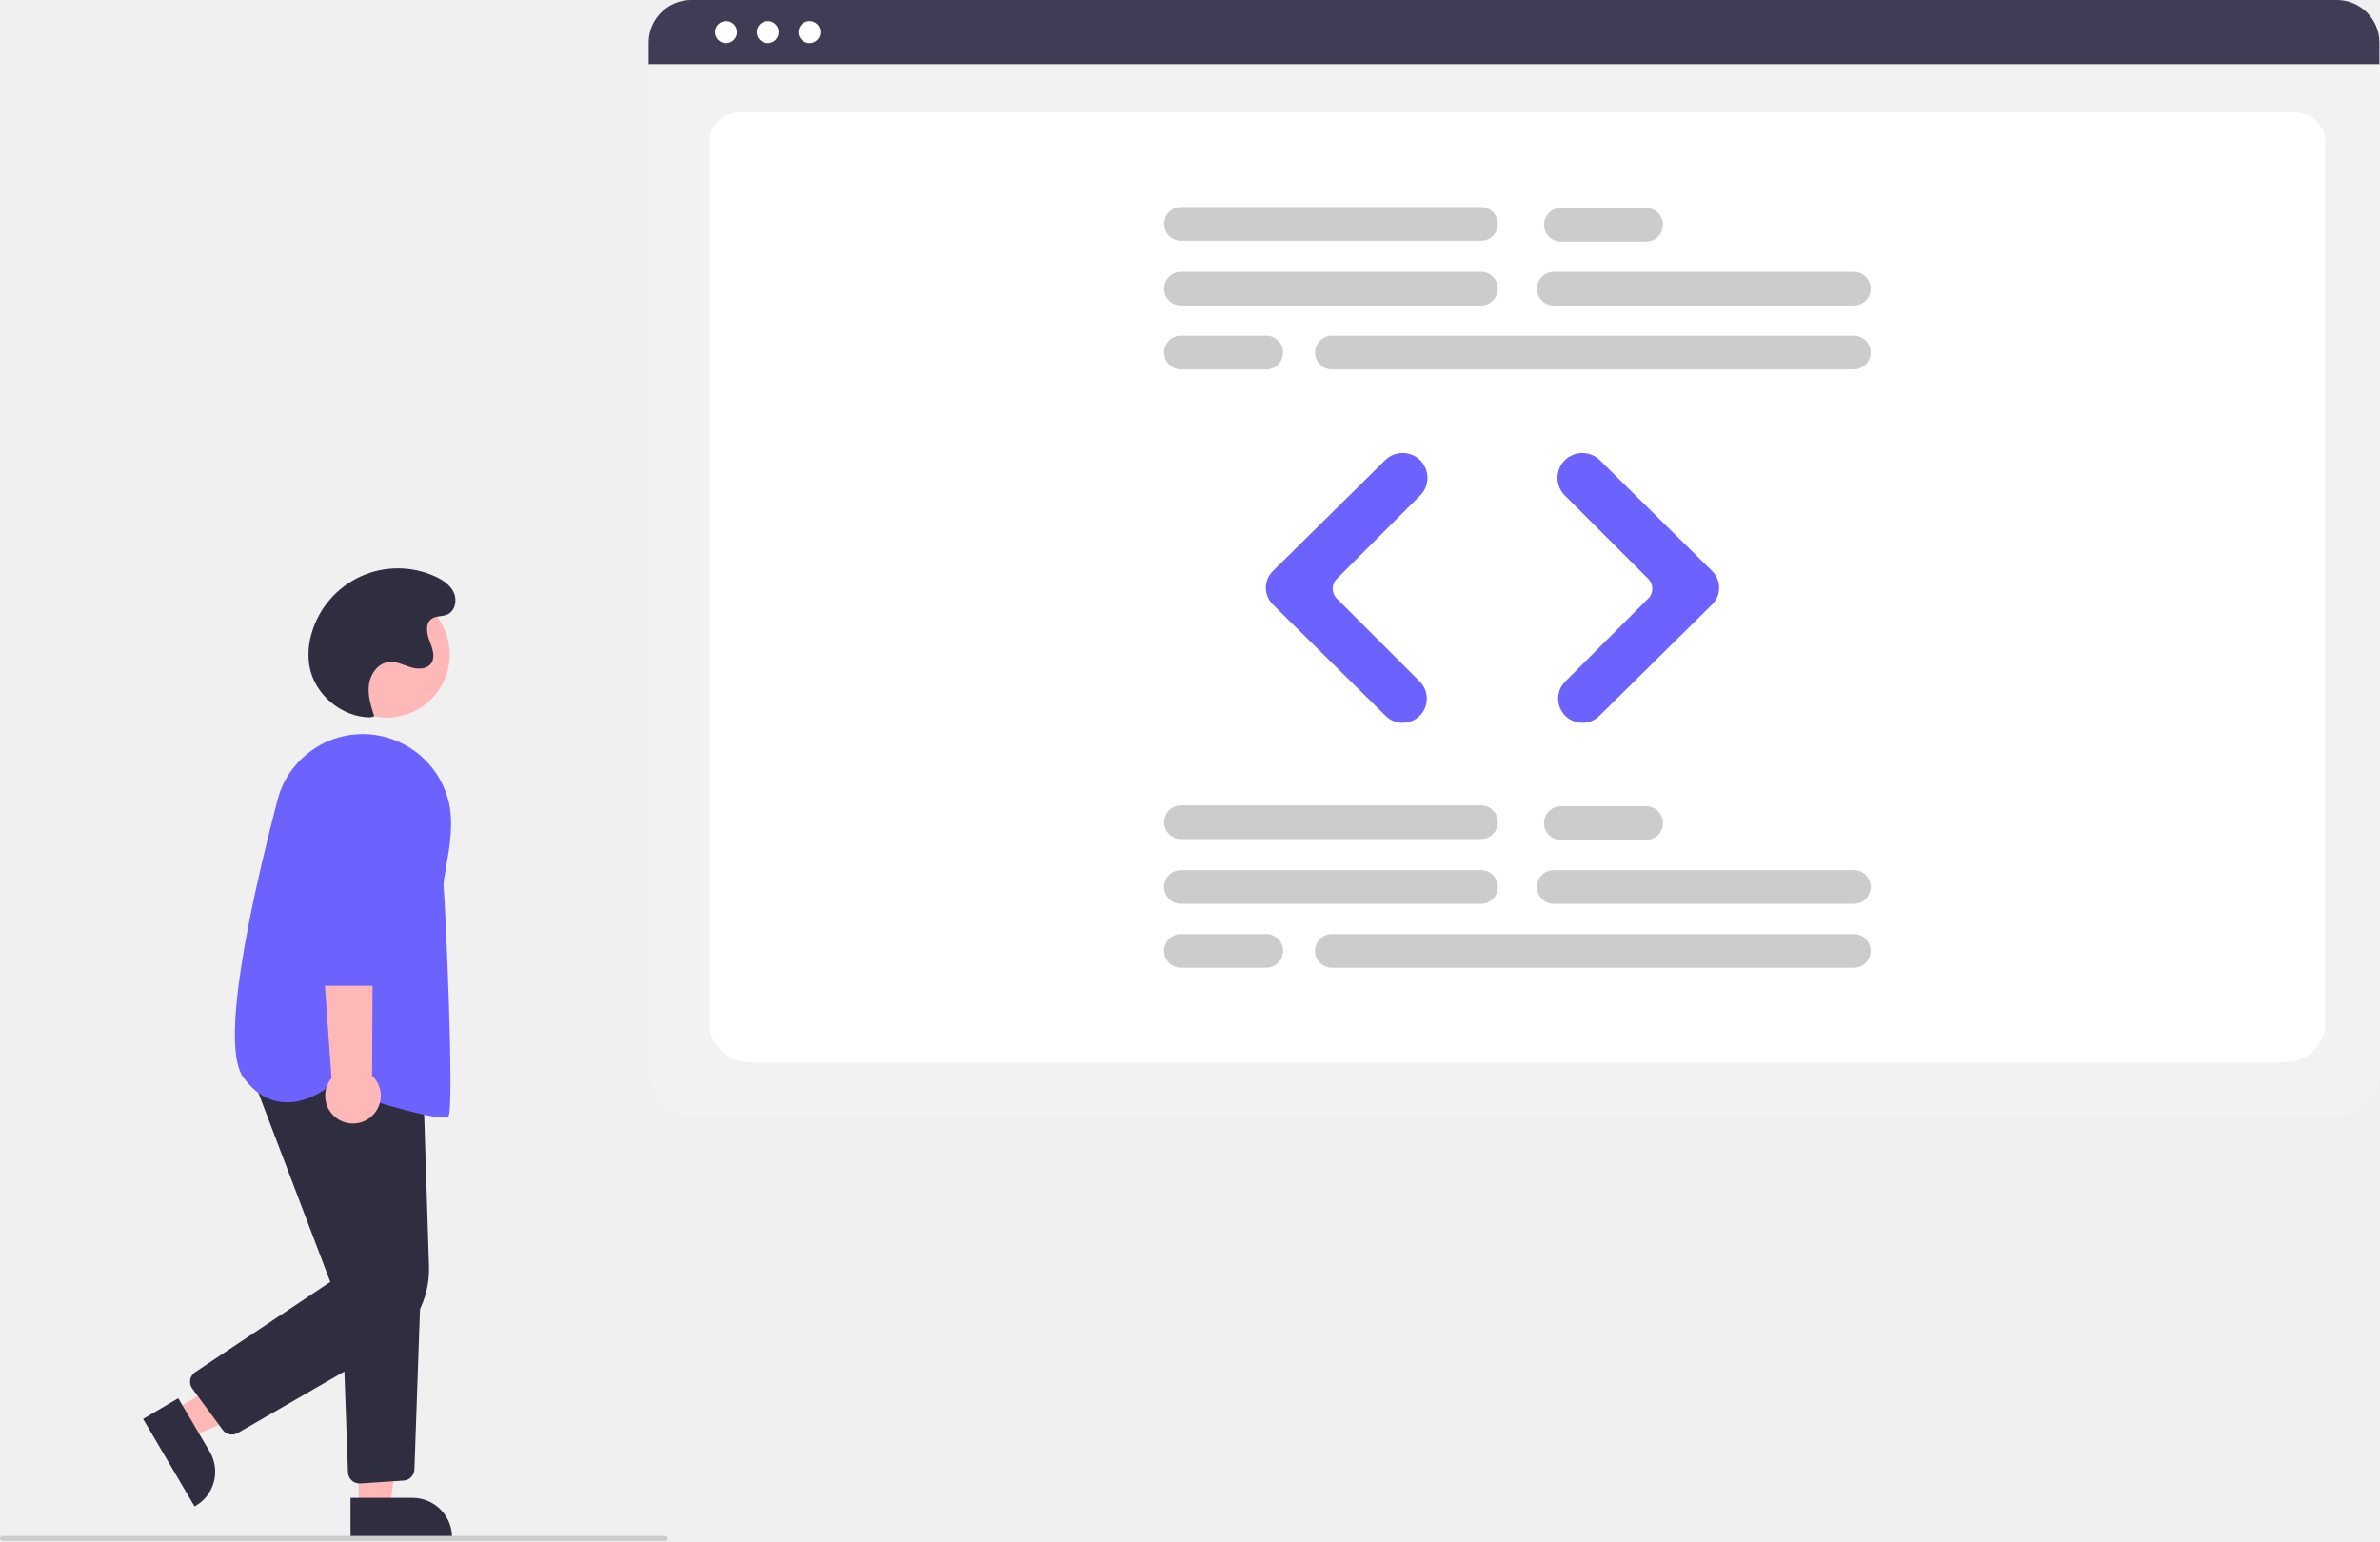
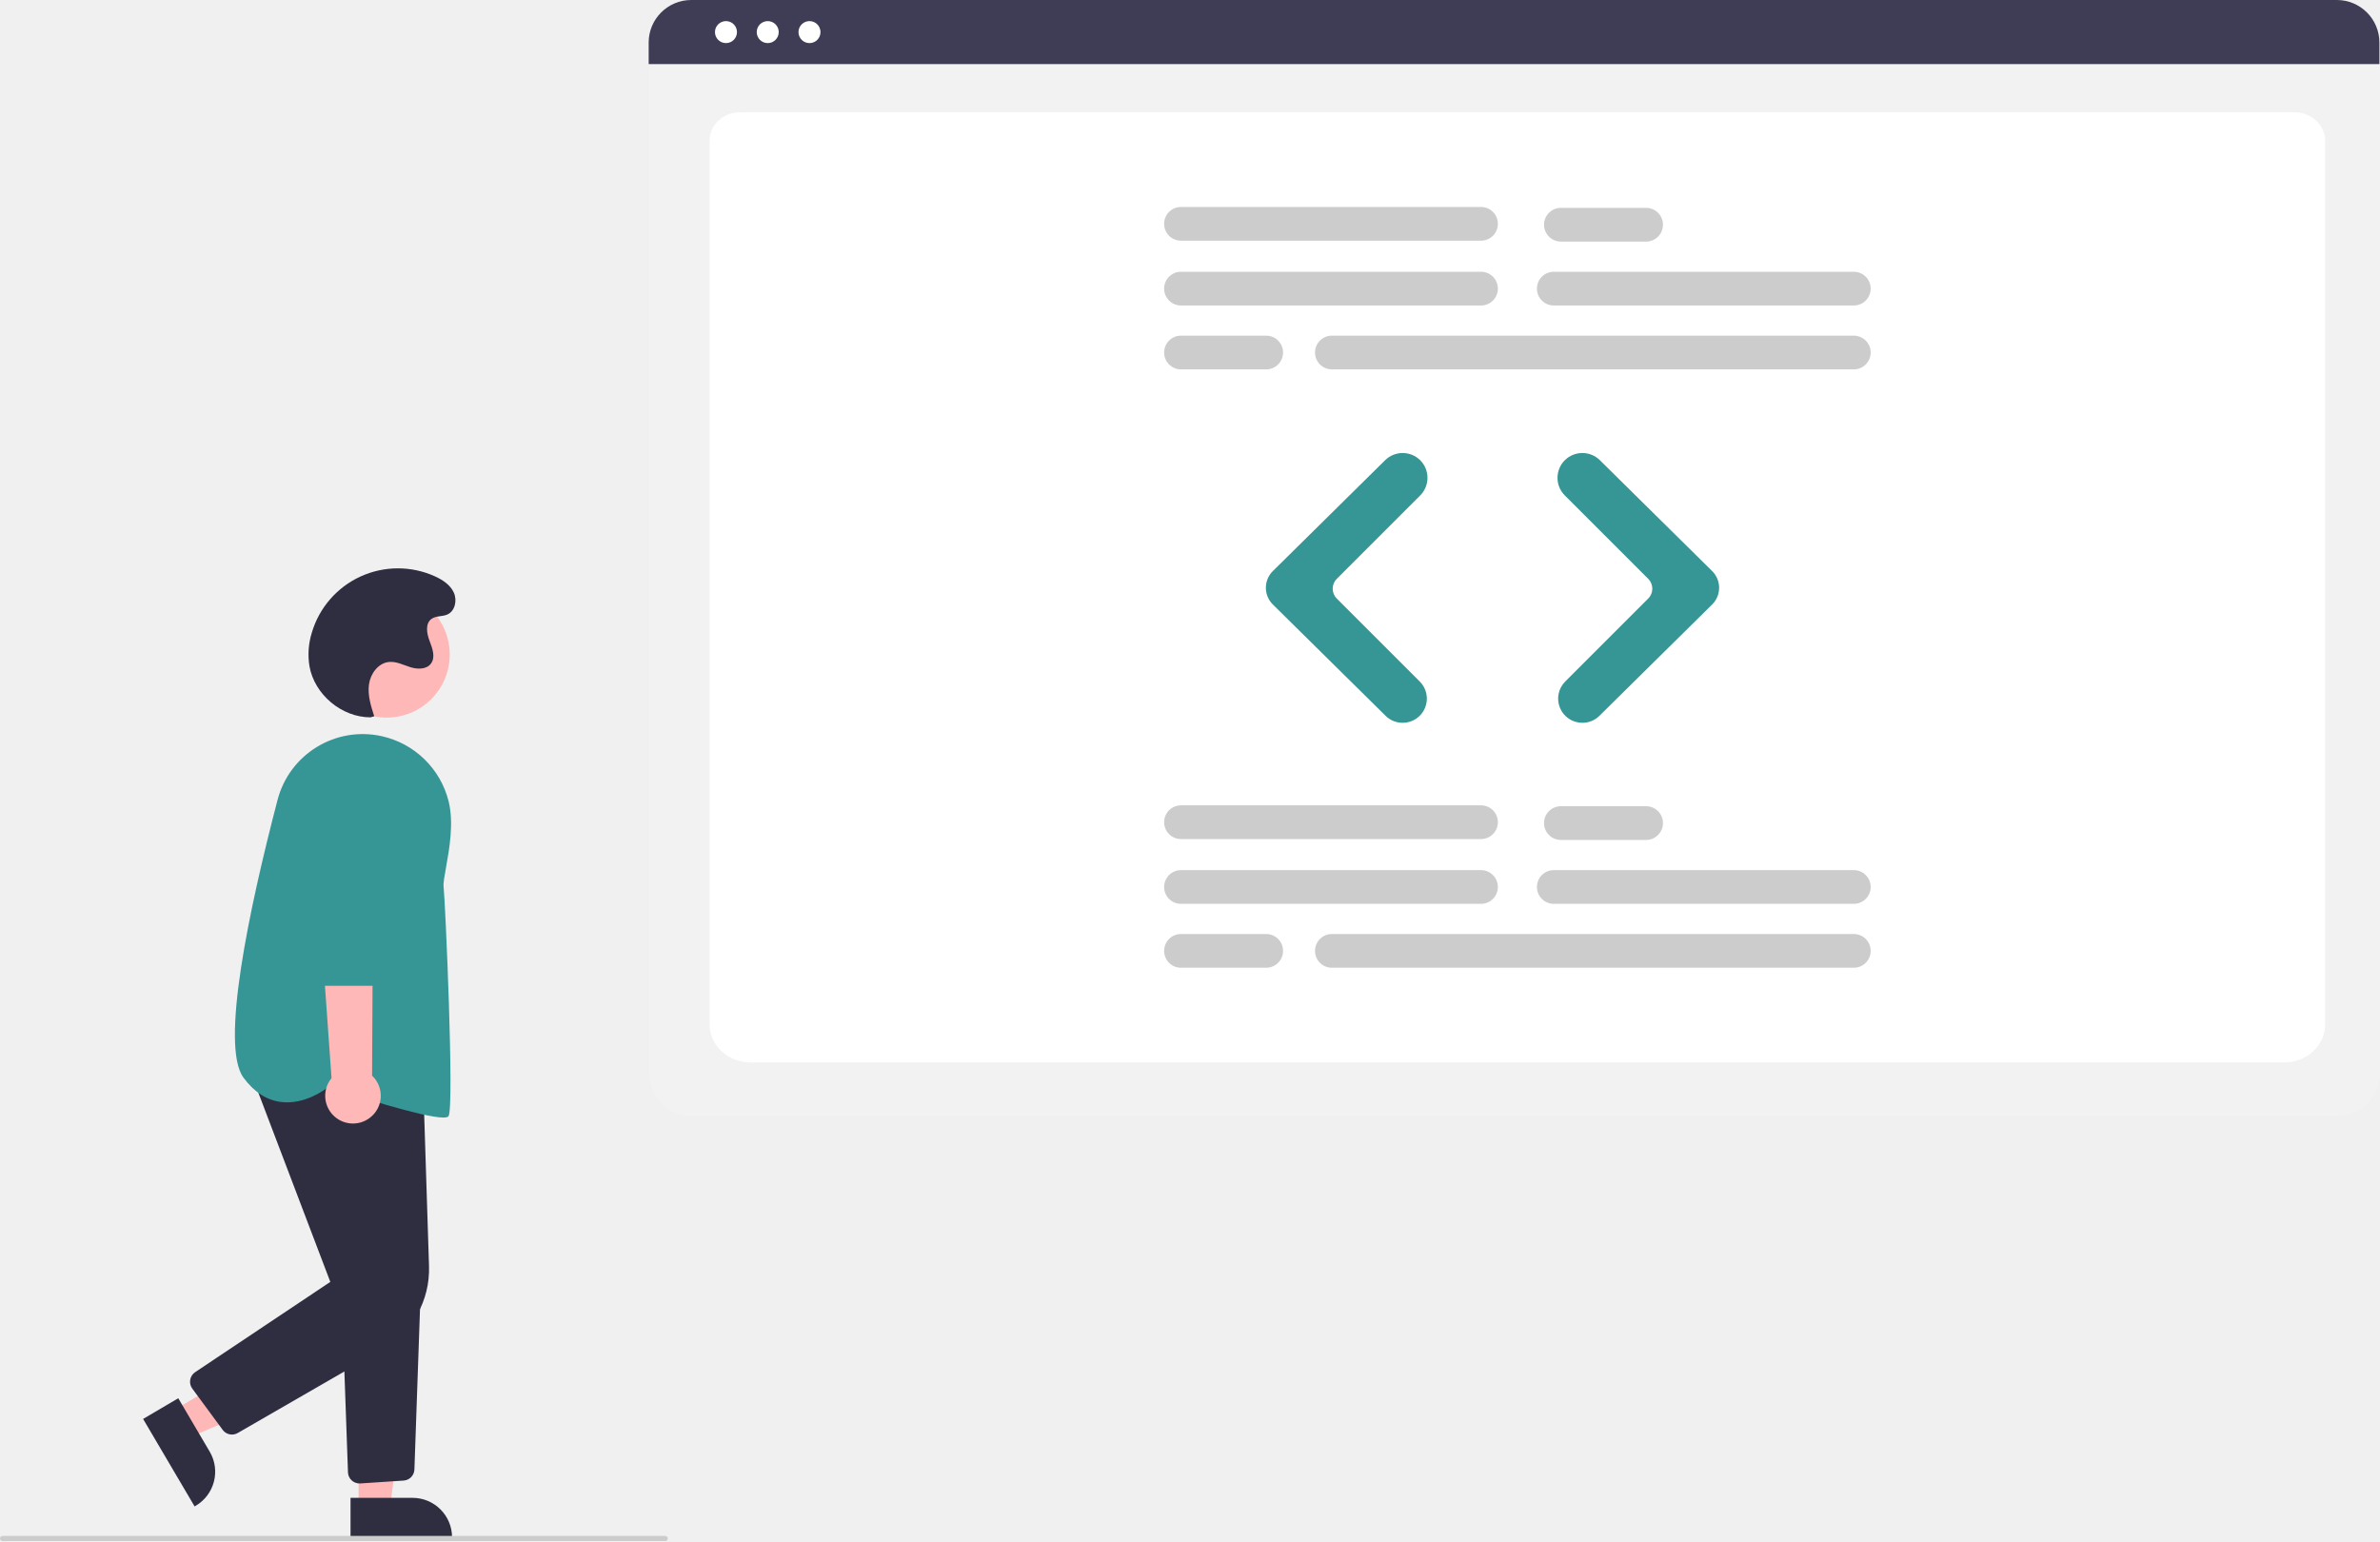
<svg xmlns="http://www.w3.org/2000/svg" data-name="Layer 1" width="926.622" height="600.085" viewBox="0 0 926.622 600.085">
  <circle cx="150.534" cy="254.872" r="24.561" fill="#ffb8b8" />
  <polygon points="67.543 549.197 73.762 559.763 117.474 540.803 108.295 525.21 67.543 549.197" fill="#ffb8b8" />
  <path d="M206.096,694.43,218.343,715.237l.001.001A15.386,15.386,0,0,1,212.888,736.302l-.431.254L192.405,702.489Z" transform="translate(-136.6892 -149.9575)" fill="#2f2e41" />
  <polygon points="139.6 587.26 151.86 587.259 157.692 539.971 139.598 539.972 139.6 587.26" fill="#ffb8b8" />
  <path d="M273.162,733.215l24.144-.001h.001a15.386,15.386,0,0,1,15.386,15.386v.5l-39.531.001Z" transform="translate(-136.6892 -149.9575)" fill="#2f2e41" />
  <path d="M227.001,708.567a4.493,4.493,0,0,1-3.624-1.833l-11.824-16.059a4.5,4.5,0,0,1,1.125-6.41l52.614-35.142-31.747-83.475L301.434,571.252l2.287,71.733A36.046,36.046,0,0,1,285.675,675.409l-56.427,32.554A4.486,4.486,0,0,1,227.001,708.567Z" transform="translate(-136.6892 -149.9575)" fill="#2f2e41" />
  <path d="M276.659,727.617a4.5,4.5,0,0,1-4.489-4.34l-2.488-69.882,30.808-1.623-2.453,70.384a4.487,4.487,0,0,1-4.2,4.333l-16.873,1.118C276.863,727.614,276.761,727.617,276.659,727.617Z" transform="translate(-136.6892 -149.9575)" fill="#2f2e41" />
-   <path d="M309.291,585.129c-7.838,0-35.217-8.816-44.721-11.959-1.422,1.138-9.233,6.979-18.351,5.911-5.626-.66-10.579-3.845-14.721-9.466-9.147-12.414,2.151-65.651,13.239-108.126a34.268,34.268,0,0,1,40.529-24.88h0a34.571,34.571,0,0,1,26.088,25.378c2.088,8.498.292,18.494-1.02,25.794-.616,3.432-1.104,6.143-.937,7.475.644,5.148,4.219,85.892,1.92,89.34C311.071,584.963,310.363,585.129,309.291,585.129Z" transform="translate(-136.6892 -149.9575)" fill="#6c63ff" />
+   <path d="M309.291,585.129c-7.838,0-35.217-8.816-44.721-11.959-1.422,1.138-9.233,6.979-18.351,5.911-5.626-.66-10.579-3.845-14.721-9.466-9.147-12.414,2.151-65.651,13.239-108.126a34.268,34.268,0,0,1,40.529-24.88h0a34.571,34.571,0,0,1,26.088,25.378c2.088,8.498.292,18.494-1.02,25.794-.616,3.432-1.104,6.143-.937,7.475.644,5.148,4.219,85.892,1.92,89.34C311.071,584.963,310.363,585.129,309.291,585.129Z" transform="translate(-136.6892 -149.9575)" fill="#369696" />
  <path d="M280.616,585.272a10.743,10.743,0,0,0,.942-16.446l.485-97.844-23.045,3.837,6.769,94.97A10.801,10.801,0,0,0,280.616,585.272Z" transform="translate(-136.6892 -149.9575)" fill="#ffb8b8" />
-   <path d="M285.946,533.818H261.124a4.514,4.514,0,0,1-4.5-4.459l-.609-67.292a17.603,17.603,0,1,1,35.204.043L290.446,529.37A4.515,4.515,0,0,1,285.946,533.818Z" transform="translate(-136.6892 -149.9575)" fill="#6c63ff" />
+   <path d="M285.946,533.818H261.124a4.514,4.514,0,0,1-4.5-4.459l-.609-67.292a17.603,17.603,0,1,1,35.204.043L290.446,529.37A4.515,4.515,0,0,1,285.946,533.818Z" transform="translate(-136.6892 -149.9575)" fill="#369696" />
  <path d="M280.969,429.289c-11.245.021-21.854-8.868-23.803-19.943a28.671,28.671,0,0,1,.919-13.014A34.954,34.954,0,0,1,306.021,374.379c3.008,1.361,5.971,3.316,7.349,6.317s.515,7.195-2.498,8.546c-1.969.882-4.44.449-6.187,1.716-2.509,1.819-1.863,5.691-.743,8.581s2.388,6.387.509,8.852c-1.75,2.297-5.249,2.226-8.004,1.361s-5.476-2.313-8.349-2.018c-4.19.43-7.202,4.598-7.759,8.773s.755,8.349,2.05,12.357Z" transform="translate(-136.6892 -149.9575)" fill="#2f2e41" />
  <path d="M395.689,750.042h-258a1,1,0,1,1,0-2h258a1,1,0,0,1,0,2Z" transform="translate(-136.6892 -149.9575)" fill="#ccc" />
  <path d="M1046.811,584.505H405.972a16.519,16.519,0,0,1-16.5-16.5V172.852a12.102,12.102,0,0,1,12.088-12.088h649.453a12.311,12.311,0,0,1,12.297,12.297V568.005A16.519,16.519,0,0,1,1046.811,584.505Z" transform="translate(-136.6892 -149.9575)" fill="#f2f2f2" />
  <path d="M1026.091,563.673H428.846c-8.755,0-15.878-6.67-15.878-14.868v-344.105c0-6.08,5.278-11.027,11.766-11.027H1030.008c6.595,0,11.961,5.028,11.961,11.208V548.805C1041.969,557.003,1034.846,563.673,1026.091,563.673Z" transform="translate(-136.6892 -149.9575)" fill="#fff" />
  <path d="M1063.081,174.908H389.241v-8.4a16.574,16.574,0,0,1,16.56-16.55H1046.521a16.574,16.574,0,0,1,16.56,16.55Z" transform="translate(-136.6892 -149.9575)" fill="#3f3d56" />
  <circle cx="282.647" cy="12.5" r="4.283" fill="#fff" />
  <circle cx="298.906" cy="12.5" r="4.283" fill="#fff" />
  <circle cx="315.165" cy="12.5" r="4.283" fill="#fff" />
  <path d="M713.3,268.912H596.492a6.566,6.566,0,0,1,0-13.132H713.3a6.566,6.566,0,1,1,0,13.132Z" transform="translate(-136.6892 -149.9575)" fill="#ccc" />
  <path d="M858.446,268.912H741.638a6.566,6.566,0,0,1,0-13.132H858.446a6.566,6.566,0,1,1,0,13.132Z" transform="translate(-136.6892 -149.9575)" fill="#ccc" />
  <path d="M858.446,293.794H655.241a6.566,6.566,0,1,1,0-13.132H858.446a6.566,6.566,0,1,1,0,13.132Z" transform="translate(-136.6892 -149.9575)" fill="#ccc" />
  <path d="M713.3,243.684H596.492a6.566,6.566,0,0,1,0-13.132H713.3a6.566,6.566,0,1,1,0,13.132Z" transform="translate(-136.6892 -149.9575)" fill="#ccc" />
  <path d="M777.579,244.03H744.402a6.566,6.566,0,0,1,0-13.132H777.579a6.566,6.566,0,1,1,0,13.132Z" transform="translate(-136.6892 -149.9575)" fill="#ccc" />
  <path d="M629.668,293.794H596.492a6.566,6.566,0,0,1,0-13.132h33.176a6.566,6.566,0,1,1,0,13.132Z" transform="translate(-136.6892 -149.9575)" fill="#ccc" />
  <path d="M713.3,501.912H596.492a6.566,6.566,0,0,1,0-13.132H713.3a6.566,6.566,0,1,1,0,13.132Z" transform="translate(-136.6892 -149.9575)" fill="#ccc" />
  <path d="M858.446,501.912H741.638a6.566,6.566,0,0,1,0-13.132H858.446a6.566,6.566,0,1,1,0,13.132Z" transform="translate(-136.6892 -149.9575)" fill="#ccc" />
  <path d="M858.446,526.794H655.241a6.566,6.566,0,1,1,0-13.132H858.446a6.566,6.566,0,1,1,0,13.132Z" transform="translate(-136.6892 -149.9575)" fill="#ccc" />
  <path d="M713.3,476.684H596.492a6.566,6.566,0,0,1,0-13.132H713.3a6.566,6.566,0,1,1,0,13.132Z" transform="translate(-136.6892 -149.9575)" fill="#ccc" />
  <path d="M777.579,477.03H744.402a6.566,6.566,0,0,1,0-13.132H777.579a6.566,6.566,0,0,1,0,13.132Z" transform="translate(-136.6892 -149.9575)" fill="#ccc" />
  <path d="M629.668,526.794H596.492a6.566,6.566,0,0,1,0-13.132h33.176a6.566,6.566,0,1,1,0,13.132Z" transform="translate(-136.6892 -149.9575)" fill="#ccc" />
-   <path d="M682.793,431.419a9.397,9.397,0,0,1-6.624-2.71l-43.909-43.359a9.152,9.152,0,0,1,0-13.023l43.731-43.184a9.702,9.702,0,0,1,13.644.043h0a9.689,9.689,0,0,1,0,13.687l-32.496,32.497a5.413,5.413,0,0,0,0,7.647l32.32,32.32a9.418,9.418,0,0,1-6.666,16.084Z" transform="translate(-136.6892 -149.9575)" fill="#6c63ff" />
-   <path d="M752.759,431.419a9.418,9.418,0,0,1-6.666-16.084L778.412,383.015a5.413,5.413,0,0,0,0-7.647L745.916,342.872a9.678,9.678,0,0,1,0-13.687h0a9.702,9.702,0,0,1,13.644-.043l43.731,43.184a9.152,9.152,0,0,1,0,13.023l-43.909,43.359A9.399,9.399,0,0,1,752.759,431.419Z" transform="translate(-136.6892 -149.9575)" fill="#6c63ff" />
+   <path d="M682.793,431.419a9.397,9.397,0,0,1-6.624-2.71l-43.909-43.359a9.152,9.152,0,0,1,0-13.023l43.731-43.184a9.702,9.702,0,0,1,13.644.043h0a9.689,9.689,0,0,1,0,13.687l-32.496,32.497a5.413,5.413,0,0,0,0,7.647l32.32,32.32a9.418,9.418,0,0,1-6.666,16.084Z" transform="translate(-136.6892 -149.9575)" fill="#369696" />
+   <path d="M752.759,431.419a9.418,9.418,0,0,1-6.666-16.084L778.412,383.015a5.413,5.413,0,0,0,0-7.647L745.916,342.872a9.678,9.678,0,0,1,0-13.687h0a9.702,9.702,0,0,1,13.644-.043l43.731,43.184a9.152,9.152,0,0,1,0,13.023l-43.909,43.359A9.399,9.399,0,0,1,752.759,431.419Z" transform="translate(-136.6892 -149.9575)" fill="#369696" />
</svg>
